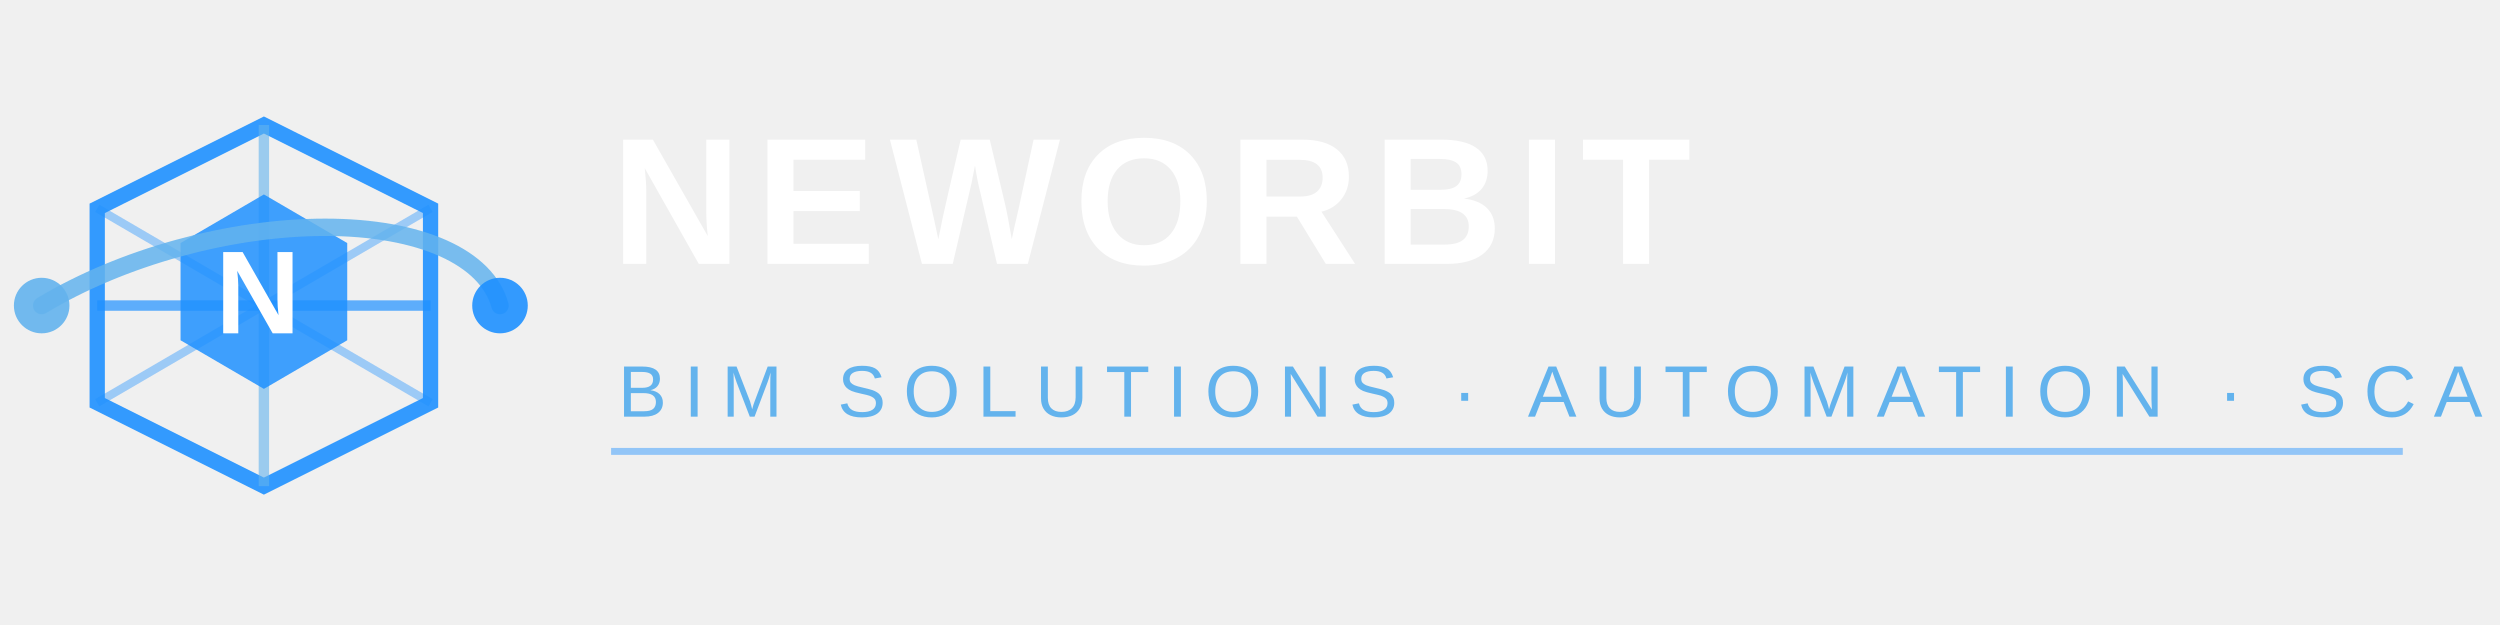
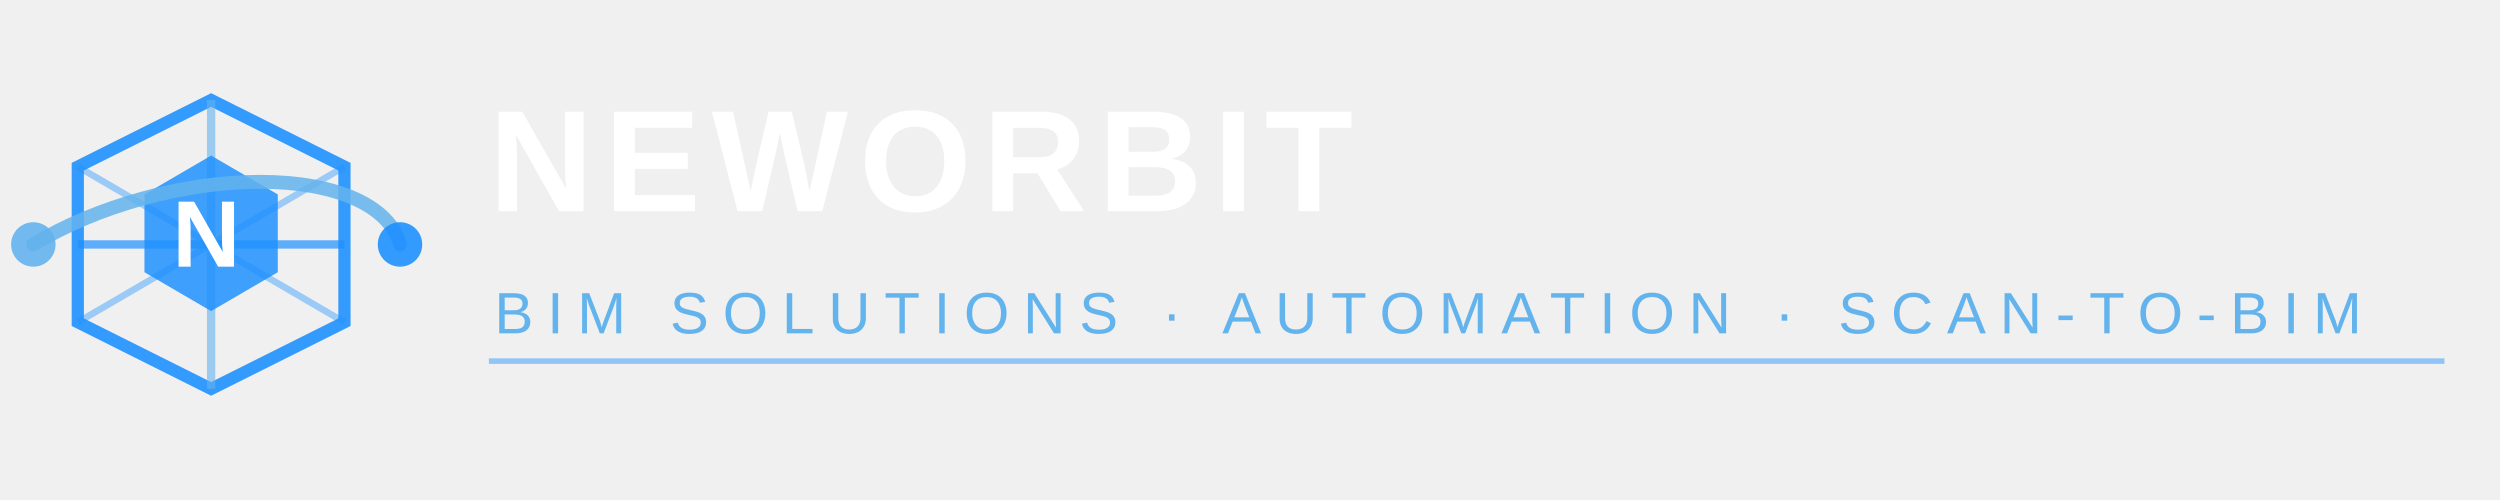
- <svg xmlns="http://www.w3.org/2000/svg" viewBox="0 0 360 90" width="360" height="90">
+ <svg xmlns="http://www.w3.org/2000/svg" viewBox="0 0 450 90" width="450" height="90">
  <polygon points="38,18 62,30 62,58 38,70 14,58 14,30" fill="none" stroke="#1E90FF" stroke-width="2.2" opacity="0.9" />
  <line x1="14" y1="44" x2="62" y2="44" stroke="#1E90FF" stroke-width="1.5" opacity="0.7" />
  <line x1="38" y1="18" x2="38" y2="70" stroke="#63B3ED" stroke-width="1.5" opacity="0.6" />
  <line x1="14" y1="30" x2="62" y2="58" stroke="#1E90FF" stroke-width="1.2" opacity="0.4" />
  <line x1="62" y1="30" x2="14" y2="58" stroke="#1E90FF" stroke-width="1.2" opacity="0.4" />
  <polygon points="38,28 50,35 50,49 38,56 26,49 26,35" fill="#1E90FF" opacity="0.85" />
  <text x="31" y="48" font-family="Arial Black, Arial, sans-serif" font-size="17" font-weight="900" fill="#ffffff">N</text>
  <path d="M 6 44 A 42 20 -15 0 1 72 44" fill="none" stroke="#63B3ED" stroke-width="2.5" stroke-linecap="round" opacity="0.85" />
  <circle cx="6" cy="44" r="4" fill="#63B3ED" opacity="0.9" />
  <circle cx="72" cy="44" r="4" fill="#1E90FF" opacity="0.9" />
  <text x="88" y="38" font-family="Arial Black, Arial, sans-serif" font-size="26" font-weight="900" fill="#FFFFFF" letter-spacing="2">NEWORBIT</text>
  <text x="89" y="60" font-family="Arial, sans-serif" font-size="10.5" font-weight="500" fill="#63B3ED" letter-spacing="2.5">BIM SOLUTIONS · AUTOMATION · SCAN-TO-BIM</text>
-   <line x1="88" y1="65" x2="346" y2="65" stroke="#1E90FF" stroke-width="1" opacity="0.45" />
+   <line x1="88" y1="65" x2="440" y2="65" stroke="#1E90FF" stroke-width="1" opacity="0.45" />
</svg>
